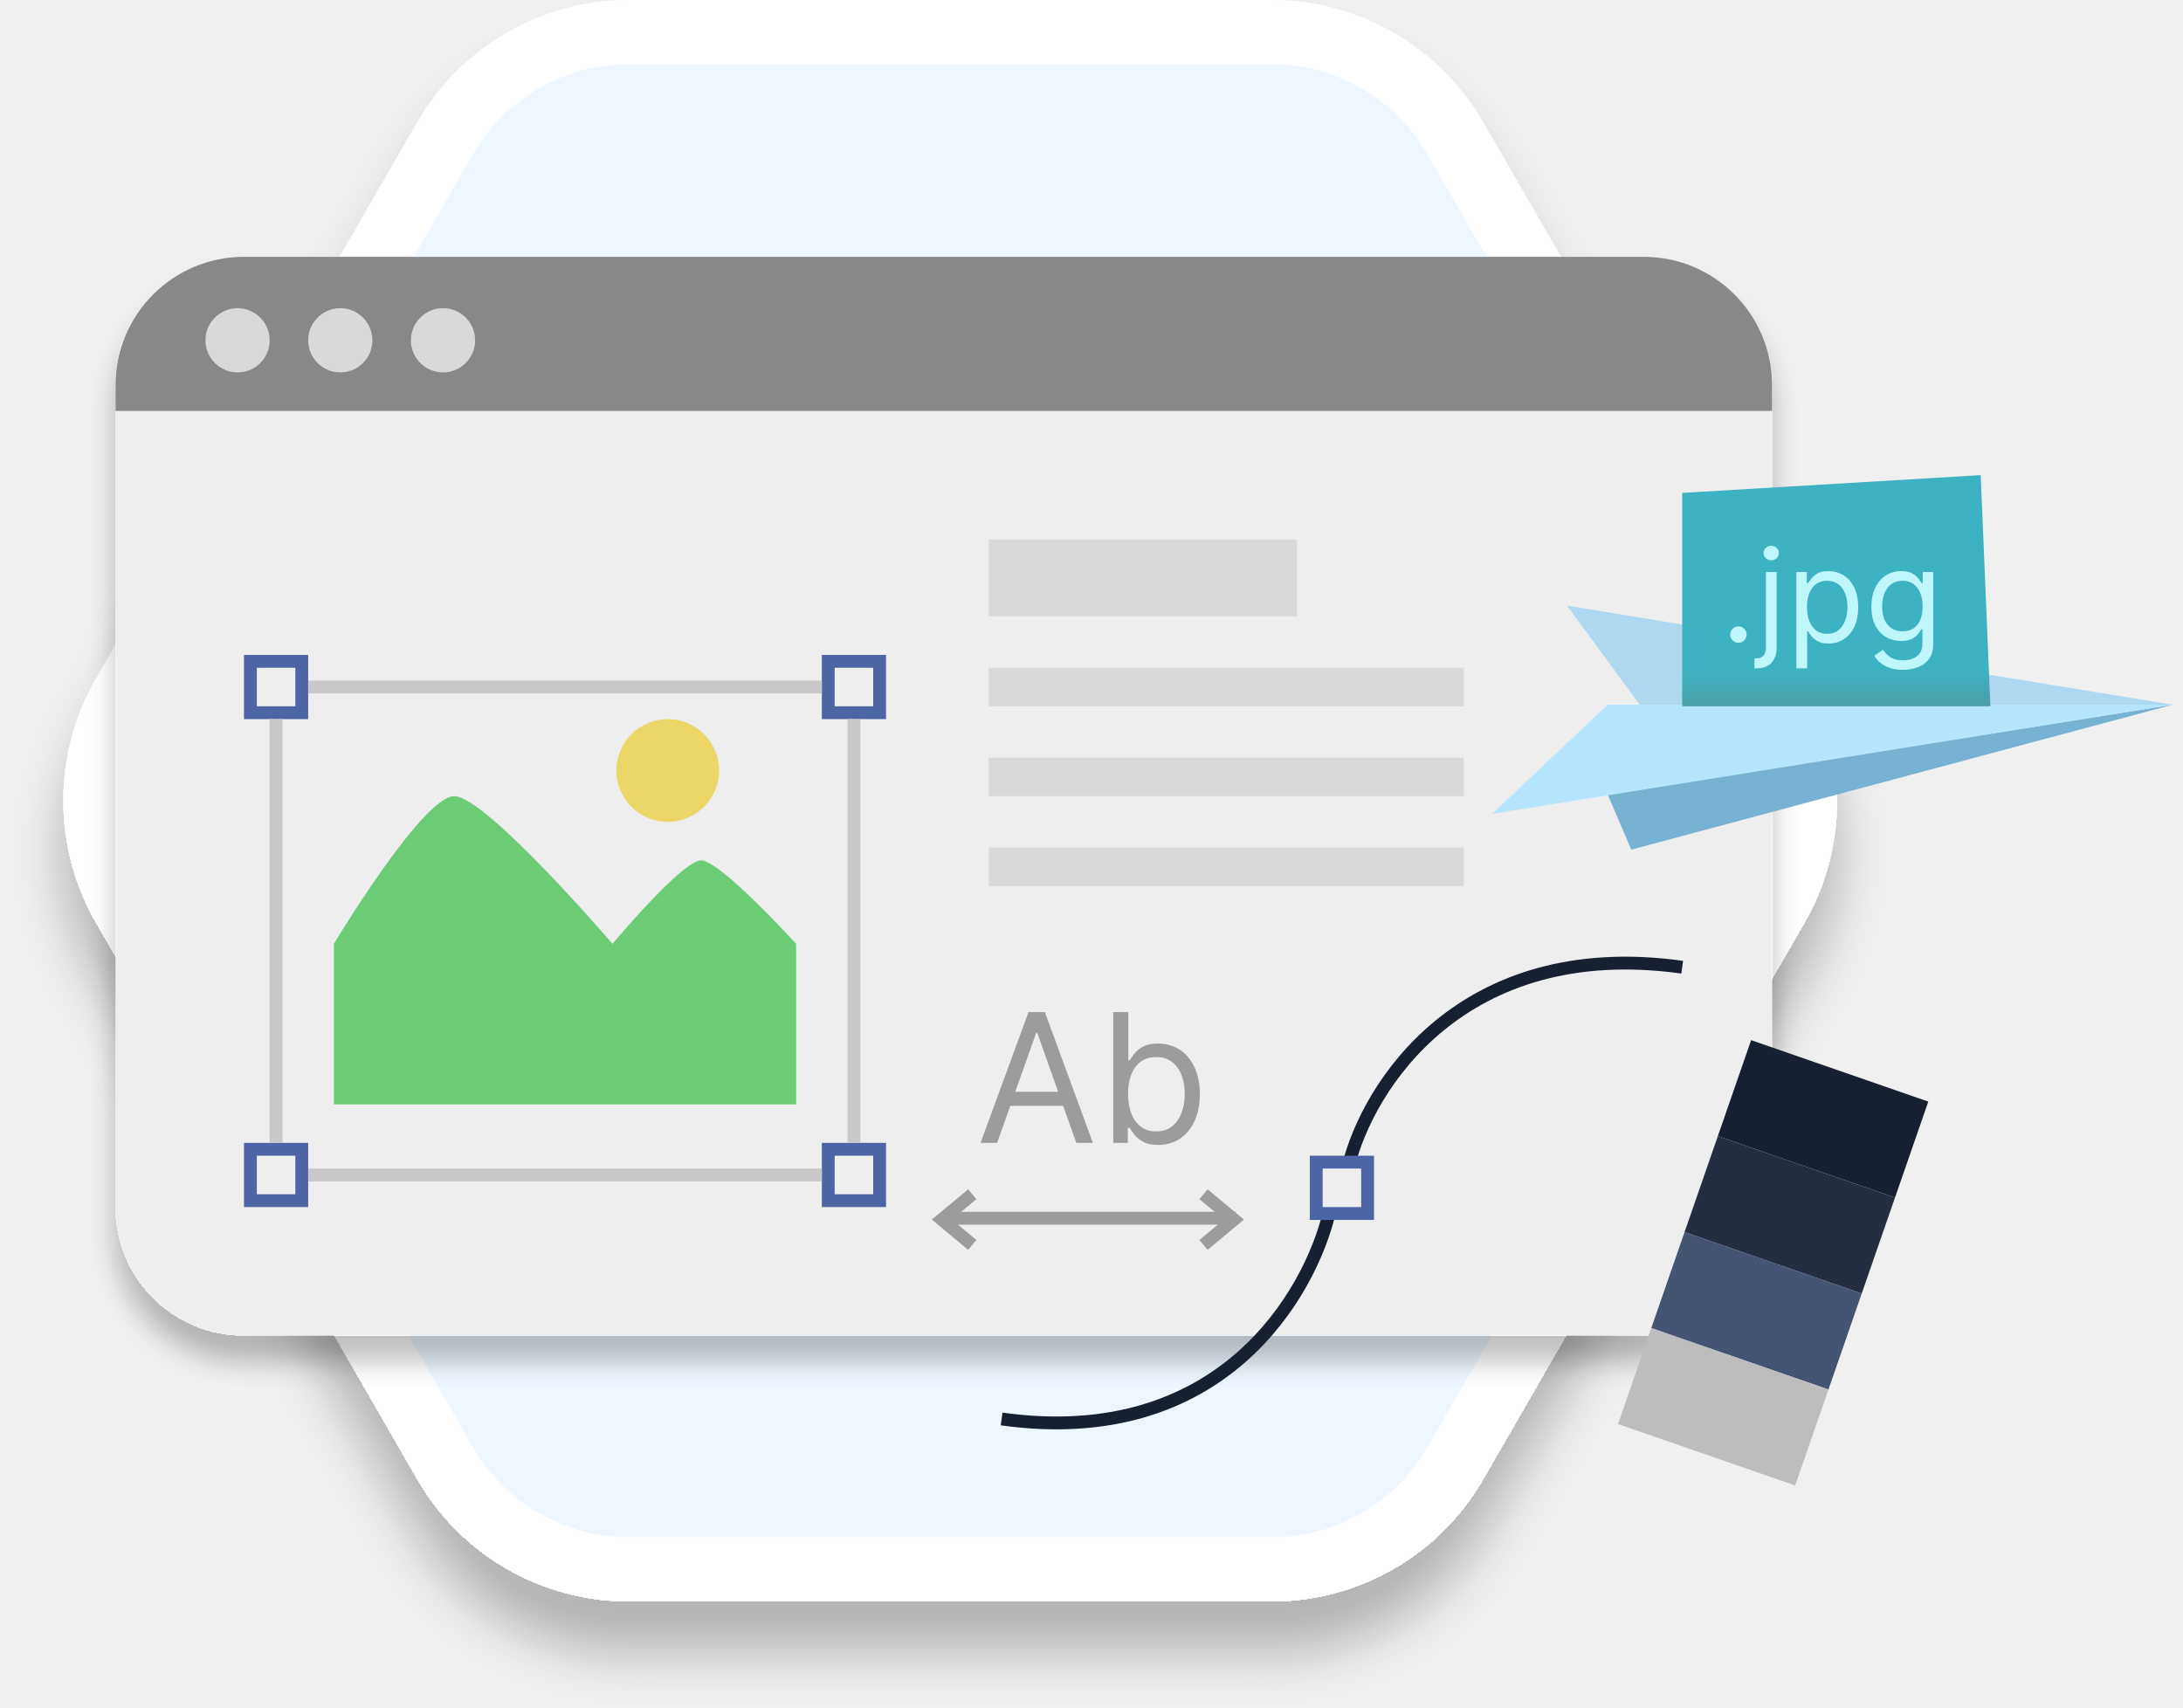
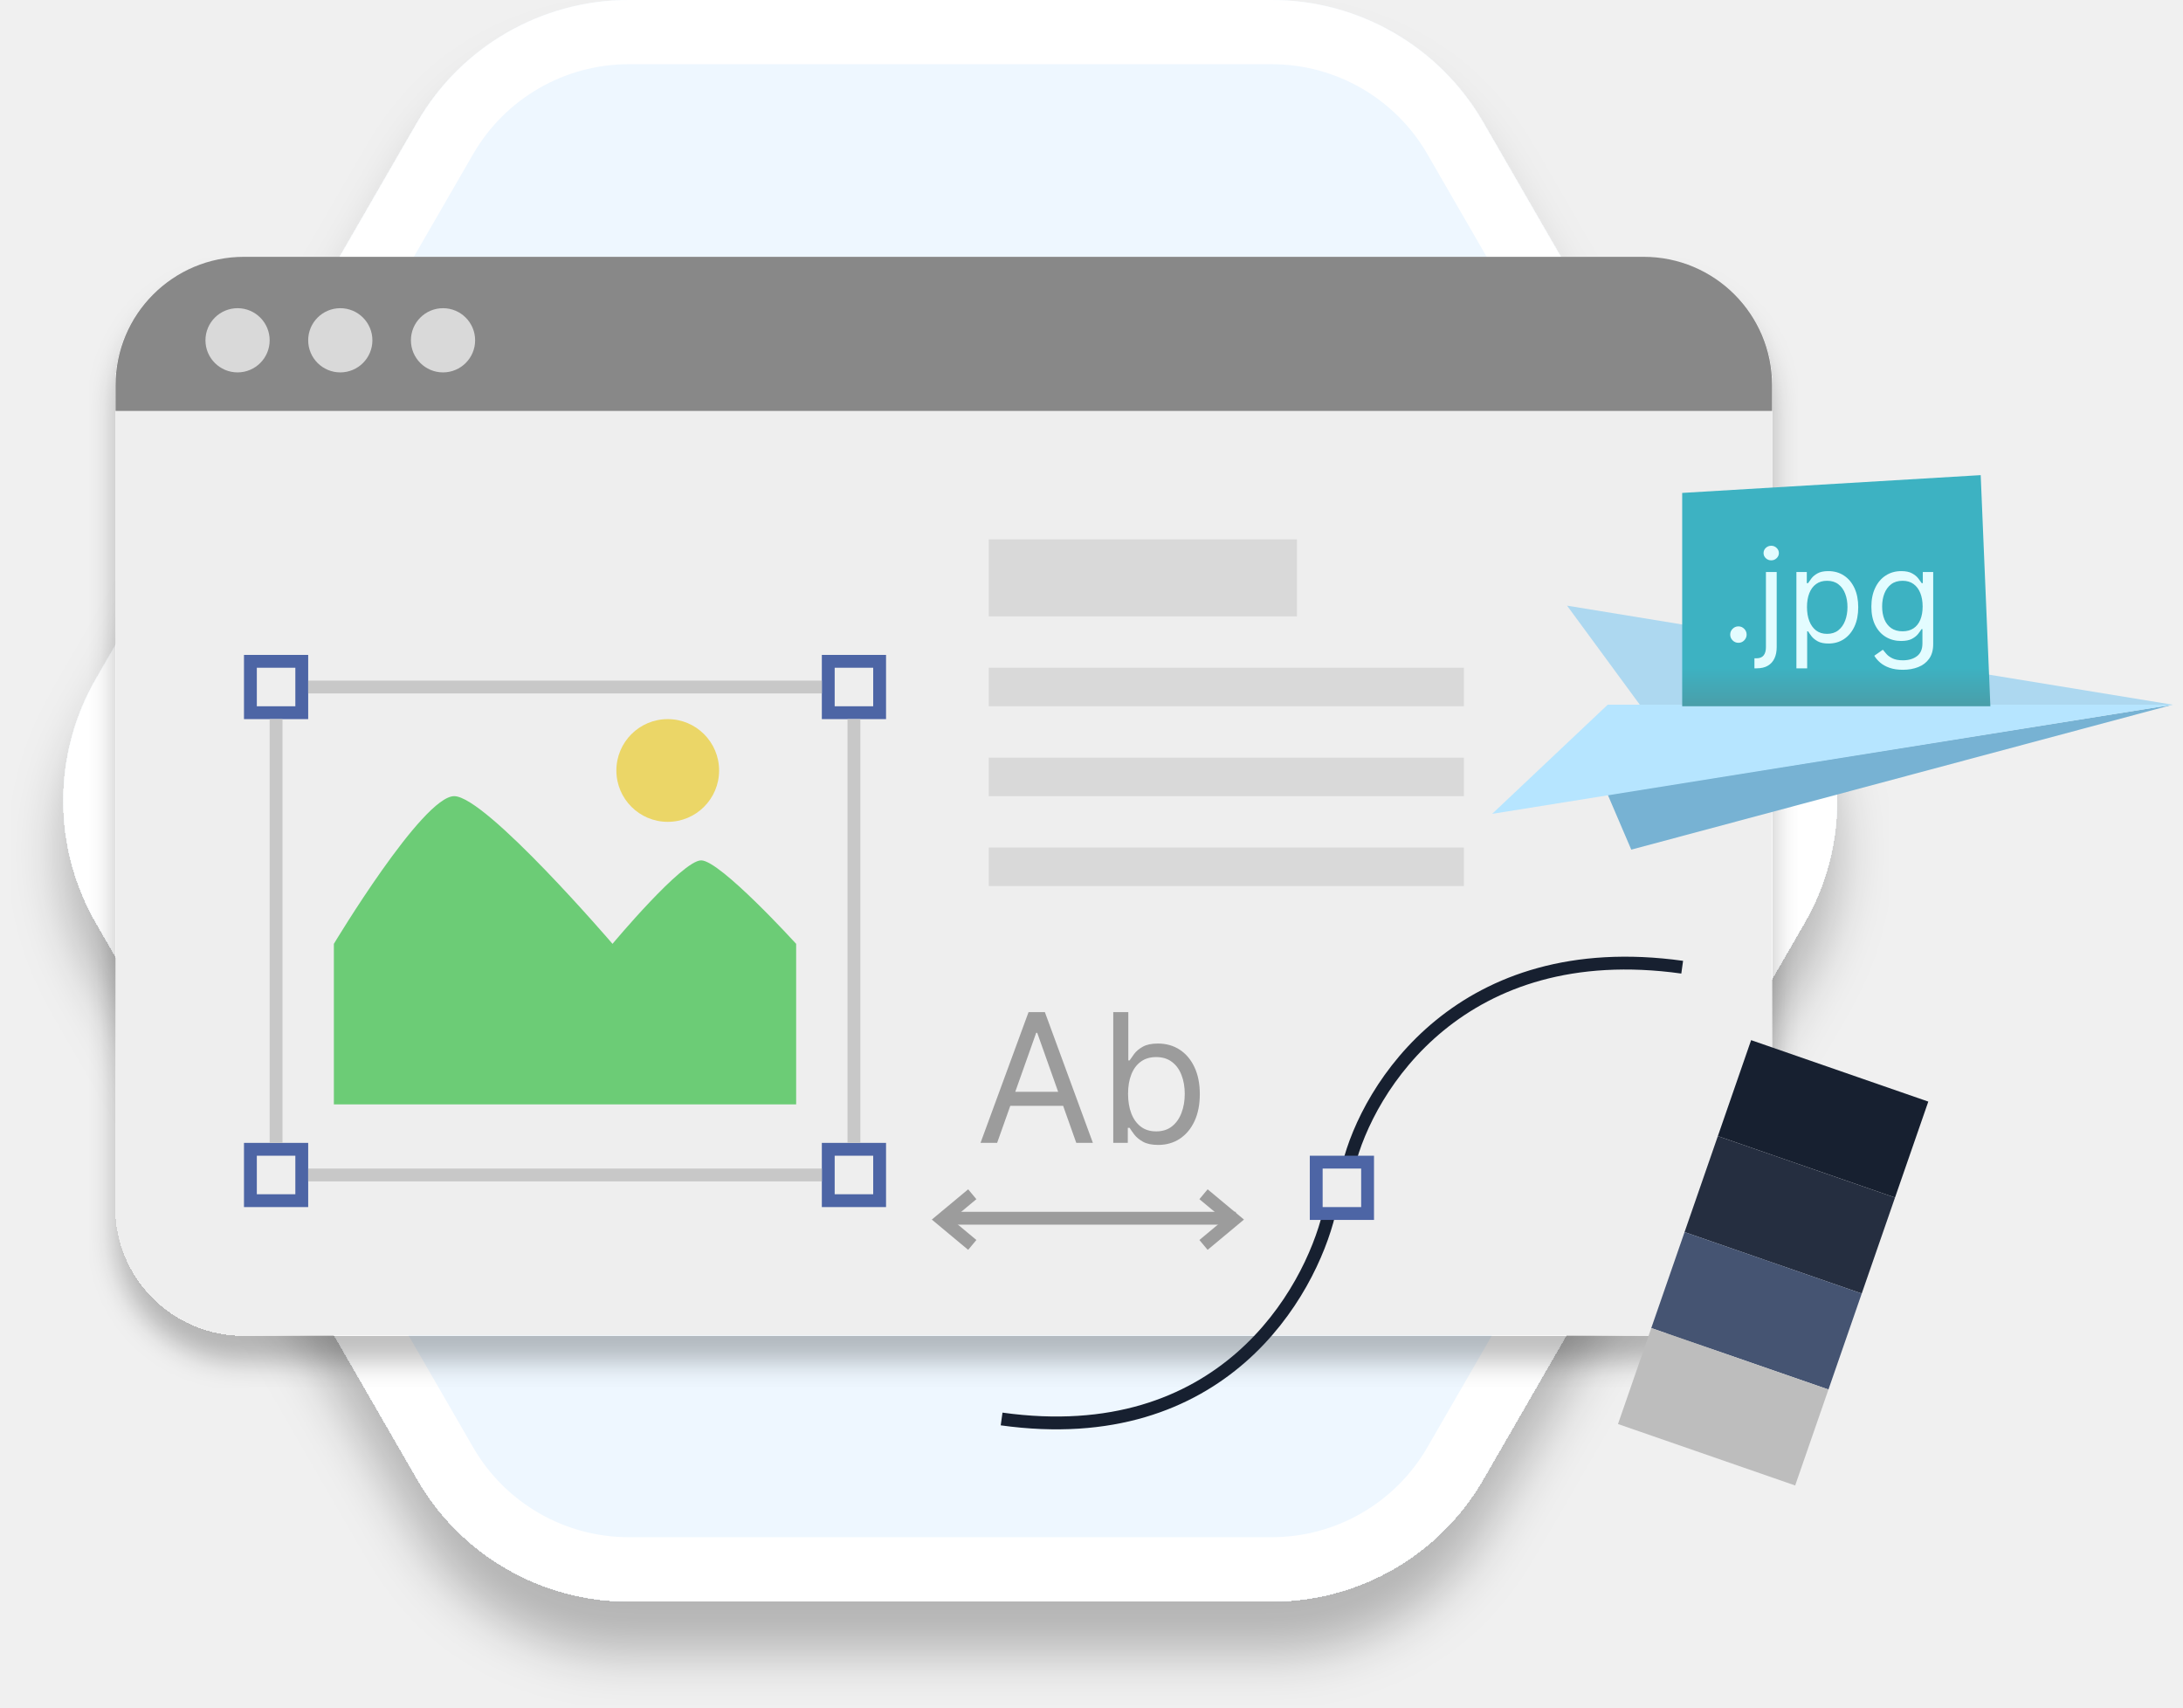
<svg xmlns="http://www.w3.org/2000/svg" width="170" height="133" viewBox="0 0 170 133" fill="none">
  <g filter="url(#filter0_d_17_58)">
    <path d="M140.515 52.854C143.909 58.732 143.909 65.975 140.515 71.854L115.485 115.208C112.091 121.086 105.818 124.708 99.03 124.708L48.97 124.708C42.182 124.708 35.909 121.086 32.515 115.208L7.485 71.854C4.091 65.975 4.091 58.732 7.485 52.854L32.515 9.5C35.909 3.621 42.182 -4.53805e-06 48.97 -4.24133e-06L99.03 -2.05311e-06C105.818 -1.75639e-06 112.091 3.621 115.485 9.5L140.515 52.854Z" fill="#EEF7FF" />
-     <path d="M138.35 70.604L113.32 113.958C110.372 119.063 104.925 122.208 99.03 122.208L48.97 122.208C43.075 122.208 37.628 119.063 34.68 113.958L9.65 70.604C6.702 65.499 6.702 59.209 9.65 54.104L34.68 10.75C37.628 5.645 43.075 2.5 48.97 2.5L99.03 2.5C104.925 2.5 110.372 5.645 113.32 10.75L138.35 54.104C141.298 59.209 141.298 65.499 138.35 70.604Z" stroke="white" stroke-width="5" />
+     <path d="M138.35 54.104C141.298 59.209 141.298 65.499 138.35 70.604L113.32 113.958C110.372 119.063 104.925 122.208 99.03 122.208L48.97 122.208C43.075 122.208 37.628 119.063 34.68 113.958L9.65 70.604C6.702 65.499 6.702 59.209 9.65 54.104L34.68 10.75C37.628 5.645 43.075 2.5 48.97 2.5L99.03 2.5C104.925 2.5 110.372 5.645 113.32 10.75L138.35 54.104Z" stroke="white" stroke-width="5" />
  </g>
  <g filter="url(#filter1_d_17_58)">
    <rect x="9" y="20" width="129" height="84" rx="10" fill="#EEEEEE" />
  </g>
  <path d="M9 30C9 24.477 13.477 20 19 20H128C133.523 20 138 24.477 138 30V32H9V30Z" fill="#888888" />
  <path d="M26 86L26 73.5C26 73.5 32.904 62.001 35.37 62C37.836 61.999 47.699 73.5 47.699 73.5C47.699 73.5 53.123 67 54.603 67C56.082 67 62 73.5 62 73.5L62 86L26 86Z" fill="#6CCC76" />
  <circle cx="52" cy="60" r="4" fill="#EBD667" />
  <path d="M64.5 89.5H68.5V93.5H64.5V89.5Z" stroke="#4D65A5" />
  <path d="M19.5 89.5H23.5V93.5H19.5V89.5Z" stroke="#4D65A5" />
  <path d="M64.5 51.5H68.5V55.5H64.5V51.5Z" stroke="#4D65A5" />
  <path d="M19.5 51.5H23.5V55.5H19.5V51.5Z" stroke="#4D65A5" />
  <line x1="24" y1="91.5" x2="64" y2="91.5" stroke="#C8C8C8" />
  <line x1="24" y1="53.5" x2="64" y2="53.5" stroke="#C8C8C8" />
  <line x1="66.5" y1="89" x2="66.5" y2="56" stroke="#C8C8C8" />
  <line x1="21.5" y1="89" x2="21.5" y2="56" stroke="#C8C8C8" />
  <rect x="136.368" y="81" width="14.604" height="7.91" transform="rotate(19.1271 136.368 81)" fill="#172030" />
  <rect x="133.776" y="88.474" width="14.604" height="7.91" transform="rotate(19.1271 133.776 88.4736)" fill="#252E40" />
  <rect x="131.184" y="95.947" width="14.604" height="7.91" transform="rotate(19.1271 131.184 95.9473)" fill="#455472" />
  <rect x="128.592" y="103.421" width="14.604" height="7.91" transform="rotate(19.1271 128.592 103.421)" fill="#BDBDBD" />
  <circle cx="18.5" cy="26.5" r="2.5" fill="#D9D9D9" />
  <circle cx="34.5" cy="26.5" r="2.5" fill="#D9D9D9" />
  <circle cx="26.5" cy="26.5" r="2.5" fill="#D9D9D9" />
  <rect x="77" y="42" width="24" height="6" fill="#D9D9D9" />
  <rect x="77" y="52" width="37" height="3" fill="#D9D9D9" />
  <rect x="77" y="59" width="37" height="3" fill="#D9D9D9" />
  <rect x="77" y="66" width="37" height="3" fill="#D9D9D9" />
  <path d="M131 75.319C113.8 72.919 106.5 84.652 105 90.819" stroke="#172030" />
  <path d="M78 110.501C95.2 112.901 102 100.667 103.5 94.5" stroke="#172030" />
  <path d="M102.5 90.5H106.5V94.5H102.5V90.5Z" stroke="#4D65A5" />
  <path d="M125.199 61.878L169.199 54.878L127.034 66.165L125.199 61.878Z" fill="#77B2D3" />
  <path d="M125.199 54.878L116.199 63.378L169.199 54.878L125.199 54.878Z" fill="#B6E5FF" />
  <path d="M122.034 47.164L127.699 54.878L169.199 54.878L122.034 47.164Z" fill="#ADD8F0" />
  <path d="M131 38.385V55H155L154.246 37L131 38.385Z" fill="url(#paint0_linear_17_58)" />
-   <path d="M135.378 50.057C135.203 50.057 135.052 49.994 134.927 49.869C134.801 49.743 134.739 49.593 134.739 49.418C134.739 49.242 134.801 49.092 134.927 48.967C135.052 48.841 135.203 48.778 135.378 48.778C135.553 48.778 135.703 48.841 135.829 48.967C135.954 49.092 136.017 49.242 136.017 49.418C136.017 49.534 135.987 49.64 135.928 49.737C135.871 49.834 135.795 49.912 135.697 49.972C135.603 50.028 135.496 50.057 135.378 50.057ZM137.521 44.545H138.359V50.398C138.359 50.734 138.301 51.025 138.185 51.271C138.071 51.517 137.899 51.708 137.667 51.843C137.437 51.978 137.147 52.045 136.797 52.045C136.768 52.045 136.74 52.045 136.711 52.045C136.683 52.045 136.654 52.045 136.626 52.045V51.264C136.654 51.264 136.681 51.264 136.704 51.264C136.728 51.264 136.754 51.264 136.782 51.264C137.038 51.264 137.225 51.188 137.343 51.037C137.462 50.888 137.521 50.675 137.521 50.398V44.545ZM137.933 43.636C137.77 43.636 137.629 43.581 137.51 43.469C137.394 43.358 137.336 43.224 137.336 43.068C137.336 42.912 137.394 42.778 137.51 42.667C137.629 42.556 137.77 42.5 137.933 42.5C138.096 42.5 138.236 42.556 138.352 42.667C138.47 42.778 138.529 42.912 138.529 43.068C138.529 43.224 138.47 43.358 138.352 43.469C138.236 43.581 138.096 43.636 137.933 43.636ZM139.894 52.045V44.545H140.704V45.412H140.803C140.865 45.317 140.95 45.197 141.059 45.05C141.17 44.901 141.329 44.768 141.535 44.652C141.743 44.534 142.025 44.474 142.38 44.474C142.839 44.474 143.244 44.589 143.594 44.819C143.945 45.048 144.218 45.374 144.415 45.795C144.611 46.217 144.709 46.714 144.709 47.287C144.709 47.865 144.611 48.365 144.415 48.789C144.218 49.211 143.946 49.537 143.598 49.769C143.25 49.999 142.849 50.114 142.394 50.114C142.044 50.114 141.763 50.056 141.552 49.94C141.342 49.821 141.18 49.688 141.066 49.538C140.952 49.387 140.865 49.261 140.803 49.162H140.732V52.045H139.894ZM140.718 47.273C140.718 47.685 140.778 48.048 140.899 48.363C141.02 48.675 141.196 48.92 141.428 49.098C141.66 49.273 141.944 49.361 142.28 49.361C142.631 49.361 142.923 49.269 143.157 49.084C143.394 48.897 143.572 48.646 143.69 48.331C143.811 48.014 143.871 47.661 143.871 47.273C143.871 46.889 143.812 46.544 143.694 46.236C143.578 45.926 143.401 45.681 143.165 45.501C142.93 45.318 142.635 45.227 142.28 45.227C141.939 45.227 141.653 45.314 141.421 45.486C141.189 45.657 141.014 45.896 140.895 46.204C140.777 46.509 140.718 46.865 140.718 47.273ZM148.189 52.159C147.785 52.159 147.437 52.107 147.145 52.003C146.854 51.901 146.612 51.766 146.417 51.598C146.226 51.432 146.073 51.255 145.959 51.065L146.627 50.597C146.703 50.696 146.799 50.81 146.915 50.938C147.031 51.068 147.189 51.18 147.39 51.275C147.594 51.372 147.86 51.42 148.189 51.42C148.63 51.42 148.993 51.314 149.28 51.101C149.566 50.888 149.709 50.554 149.709 50.099V48.992H149.638C149.577 49.091 149.489 49.214 149.376 49.361C149.264 49.505 149.103 49.634 148.893 49.748C148.684 49.859 148.403 49.915 148.047 49.915C147.607 49.915 147.212 49.811 146.861 49.602C146.513 49.394 146.238 49.091 146.034 48.693C145.833 48.295 145.732 47.812 145.732 47.244C145.732 46.686 145.83 46.199 146.027 45.785C146.223 45.368 146.497 45.046 146.847 44.819C147.198 44.589 147.602 44.474 148.062 44.474C148.417 44.474 148.698 44.534 148.907 44.652C149.117 44.768 149.278 44.901 149.39 45.05C149.503 45.197 149.591 45.317 149.653 45.412H149.738V44.545H150.547V50.156C150.547 50.625 150.441 51.006 150.228 51.3C150.017 51.596 149.733 51.812 149.376 51.95C149.02 52.089 148.625 52.159 148.189 52.159ZM148.161 49.162C148.497 49.162 148.781 49.085 149.013 48.931C149.245 48.777 149.422 48.556 149.542 48.267C149.663 47.978 149.724 47.633 149.724 47.23C149.724 46.837 149.664 46.49 149.546 46.19C149.428 45.889 149.252 45.653 149.02 45.483C148.788 45.312 148.502 45.227 148.161 45.227C147.806 45.227 147.51 45.317 147.273 45.497C147.039 45.677 146.863 45.919 146.744 46.222C146.628 46.525 146.57 46.861 146.57 47.23C146.57 47.609 146.629 47.944 146.748 48.235C146.868 48.524 147.046 48.751 147.28 48.917C147.517 49.08 147.811 49.162 148.161 49.162Z" fill="#BFF7FF" />
+   <path d="M135.378 50.057C135.203 50.057 135.052 49.994 134.927 49.869C134.801 49.743 134.739 49.593 134.739 49.418C134.739 49.242 134.801 49.092 134.927 48.967C135.052 48.841 135.203 48.778 135.378 48.778C135.553 48.778 135.703 48.841 135.829 48.967C135.954 49.092 136.017 49.242 136.017 49.418C136.017 49.534 135.987 49.64 135.928 49.737C135.871 49.834 135.795 49.912 135.697 49.972C135.603 50.028 135.496 50.057 135.378 50.057ZM137.521 44.545H138.359V50.398C138.359 50.734 138.301 51.025 138.185 51.271C138.071 51.517 137.899 51.708 137.667 51.843C137.437 51.978 137.147 52.045 136.797 52.045C136.768 52.045 136.74 52.045 136.711 52.045C136.683 52.045 136.654 52.045 136.626 52.045V51.264C136.654 51.264 136.681 51.264 136.704 51.264C136.728 51.264 136.754 51.264 136.782 51.264C137.038 51.264 137.225 51.188 137.343 51.037C137.462 50.888 137.521 50.675 137.521 50.398V44.545ZM137.933 43.636C137.77 43.636 137.629 43.581 137.51 43.469C137.394 43.358 137.336 43.224 137.336 43.068C137.336 42.912 137.394 42.778 137.51 42.667C137.629 42.556 137.77 42.5 137.933 42.5C138.096 42.5 138.236 42.556 138.352 42.667C138.47 42.778 138.529 42.912 138.529 43.068C138.529 43.224 138.47 43.358 138.352 43.469C138.236 43.581 138.096 43.636 137.933 43.636ZM139.894 52.045V44.545H140.704V45.412H140.803C140.865 45.317 140.95 45.197 141.059 45.05C141.17 44.901 141.329 44.768 141.535 44.652C141.743 44.534 142.025 44.474 142.38 44.474C142.839 44.474 143.244 44.589 143.594 44.819C143.945 45.048 144.218 45.374 144.415 45.795C144.611 46.217 144.709 46.714 144.709 47.287C144.709 47.865 144.611 48.365 144.415 48.789C144.218 49.211 143.946 49.537 143.598 49.769C143.25 49.999 142.849 50.114 142.394 50.114C142.044 50.114 141.763 50.056 141.552 49.94C141.342 49.821 141.18 49.688 141.066 49.538C140.952 49.387 140.865 49.261 140.803 49.162H140.732V52.045H139.894ZM140.718 47.273C140.718 47.685 140.778 48.048 140.899 48.363C141.02 48.675 141.196 48.92 141.428 49.098C141.66 49.273 141.944 49.361 142.28 49.361C142.631 49.361 142.923 49.269 143.157 49.084C143.394 48.897 143.572 48.646 143.69 48.331C143.811 48.014 143.871 47.661 143.871 47.273C143.871 46.889 143.812 46.544 143.694 46.236C143.578 45.926 143.401 45.681 143.165 45.501C142.93 45.318 142.635 45.227 142.28 45.227C141.939 45.227 141.653 45.314 141.421 45.486C141.189 45.657 141.014 45.896 140.895 46.204C140.777 46.509 140.718 46.865 140.718 47.273ZM148.189 52.159C147.785 52.159 147.437 52.107 147.145 52.003C146.854 51.901 146.612 51.766 146.417 51.598C146.226 51.432 146.073 51.255 145.959 51.065L146.627 50.597C146.703 50.696 146.799 50.81 146.915 50.938C147.031 51.068 147.189 51.18 147.39 51.275C147.594 51.372 147.86 51.42 148.189 51.42C148.63 51.42 148.993 51.314 149.28 51.101C149.566 50.888 149.709 50.554 149.709 50.099V48.992H149.638C149.577 49.091 149.489 49.214 149.376 49.361C149.264 49.505 149.103 49.634 148.893 49.748C148.684 49.859 148.403 49.915 148.047 49.915C147.607 49.915 147.212 49.811 146.861 49.602C146.513 49.394 146.238 49.091 146.034 48.693C145.833 48.295 145.732 47.812 145.732 47.244C145.732 46.686 145.83 46.199 146.027 45.785C146.223 45.368 146.497 45.046 146.847 44.819C147.198 44.589 147.602 44.474 148.062 44.474C148.417 44.474 148.698 44.534 148.907 44.652C149.117 44.768 149.278 44.901 149.39 45.05C149.503 45.197 149.591 45.317 149.653 45.412H149.738V44.545H150.547V50.156C150.547 50.625 150.441 51.006 150.228 51.3C150.017 51.596 149.733 51.812 149.376 51.95C149.02 52.089 148.625 52.159 148.189 52.159ZM148.161 49.162C148.497 49.162 148.781 49.085 149.013 48.931C149.245 48.777 149.422 48.556 149.542 48.267C149.663 47.978 149.724 47.633 149.724 47.23C149.724 46.837 149.664 46.49 149.546 46.19C149.428 45.889 149.252 45.653 149.02 45.483C148.788 45.312 148.502 45.227 148.161 45.227C147.806 45.227 147.51 45.317 147.273 45.497C147.039 45.677 146.863 45.919 146.744 46.222C146.628 46.525 146.57 46.861 146.57 47.23C146.57 47.609 146.629 47.944 146.748 48.235C146.868 48.524 147.046 48.751 147.28 48.917C147.517 49.08 147.811 49.162 148.161 49.162Z" fill="#E3FCFF" />
  <line x1="73.346" y1="94.868" x2="96.242" y2="94.868" stroke="#9C9C9C" />
  <path d="M75.715 93L73.346 94.972L75.715 96.946" stroke="#9C9C9C" />
  <path d="M93.724 93L96.092 94.972L93.723 96.946" stroke="#9C9C9C" />
  <path d="M77.651 89H76.358L80.097 78.818H81.369L85.108 89H83.815L80.773 80.429H80.693L77.651 89ZM78.128 85.023H83.338V86.117H78.128V85.023ZM86.694 89V78.818H87.867V82.577H87.967C88.053 82.444 88.172 82.275 88.325 82.07C88.48 81.861 88.702 81.675 88.991 81.513C89.282 81.347 89.677 81.264 90.174 81.264C90.817 81.264 91.384 81.425 91.874 81.746C92.365 82.068 92.748 82.524 93.023 83.114C93.298 83.704 93.435 84.4 93.435 85.202C93.435 86.01 93.298 86.711 93.023 87.305C92.748 87.895 92.367 88.352 91.879 88.677C91.392 88.998 90.83 89.159 90.194 89.159C89.703 89.159 89.311 89.078 89.016 88.915C88.721 88.75 88.494 88.562 88.335 88.354C88.175 88.142 88.053 87.966 87.967 87.827H87.827V89H86.694ZM87.847 85.182C87.847 85.758 87.932 86.267 88.101 86.708C88.27 87.146 88.517 87.489 88.842 87.737C89.166 87.983 89.564 88.105 90.035 88.105C90.525 88.105 90.935 87.976 91.263 87.717C91.594 87.456 91.843 87.104 92.008 86.663C92.178 86.219 92.262 85.725 92.262 85.182C92.262 84.645 92.179 84.161 92.013 83.73C91.851 83.296 91.604 82.953 91.273 82.701C90.945 82.446 90.532 82.318 90.035 82.318C89.558 82.318 89.156 82.439 88.832 82.681C88.507 82.92 88.262 83.254 88.096 83.685C87.93 84.113 87.847 84.612 87.847 85.182Z" fill="#9C9C9C" />
  <defs>
    <filter id="filter0_d_17_58" x="0.939" y="0" width="146.121" height="132.708" filterUnits="userSpaceOnUse" color-interpolation-filters="sRGB">
      <feFlood flood-opacity="0" result="BackgroundImageFix" />
      <feColorMatrix in="SourceAlpha" type="matrix" values="0 0 0 0 0 0 0 0 0 0 0 0 0 0 0 0 0 0 127 0" result="hardAlpha" />
      <feOffset dy="4" />
      <feGaussianBlur stdDeviation="2" />
      <feComposite in2="hardAlpha" operator="out" />
      <feColorMatrix type="matrix" values="0 0 0 0 0 0 0 0 0 0 0 0 0 0 0 0 0 0 0.25 0" />
      <feBlend mode="normal" in2="BackgroundImageFix" result="effect1_dropShadow_17_58" />
      <feBlend mode="normal" in="SourceGraphic" in2="effect1_dropShadow_17_58" result="shape" />
    </filter>
    <filter id="filter1_d_17_58" x="7" y="20" width="133" height="88" filterUnits="userSpaceOnUse" color-interpolation-filters="sRGB">
      <feFlood flood-opacity="0" result="BackgroundImageFix" />
      <feColorMatrix in="SourceAlpha" type="matrix" values="0 0 0 0 0 0 0 0 0 0 0 0 0 0 0 0 0 0 127 0" result="hardAlpha" />
      <feOffset dy="2" />
      <feGaussianBlur stdDeviation="1" />
      <feComposite in2="hardAlpha" operator="out" />
      <feColorMatrix type="matrix" values="0 0 0 0 0 0 0 0 0 0 0 0 0 0 0 0 0 0 0.25 0" />
      <feBlend mode="normal" in2="BackgroundImageFix" result="effect1_dropShadow_17_58" />
      <feBlend mode="normal" in="SourceGraphic" in2="effect1_dropShadow_17_58" result="shape" />
    </filter>
    <linearGradient id="paint0_linear_17_58" x1="143" y1="52" x2="143" y2="55" gradientUnits="userSpaceOnUse">
      <stop stop-color="#3DB2C2" />
      <stop offset="1" stop-color="#4A9EA9" />
    </linearGradient>
  </defs>
</svg>
